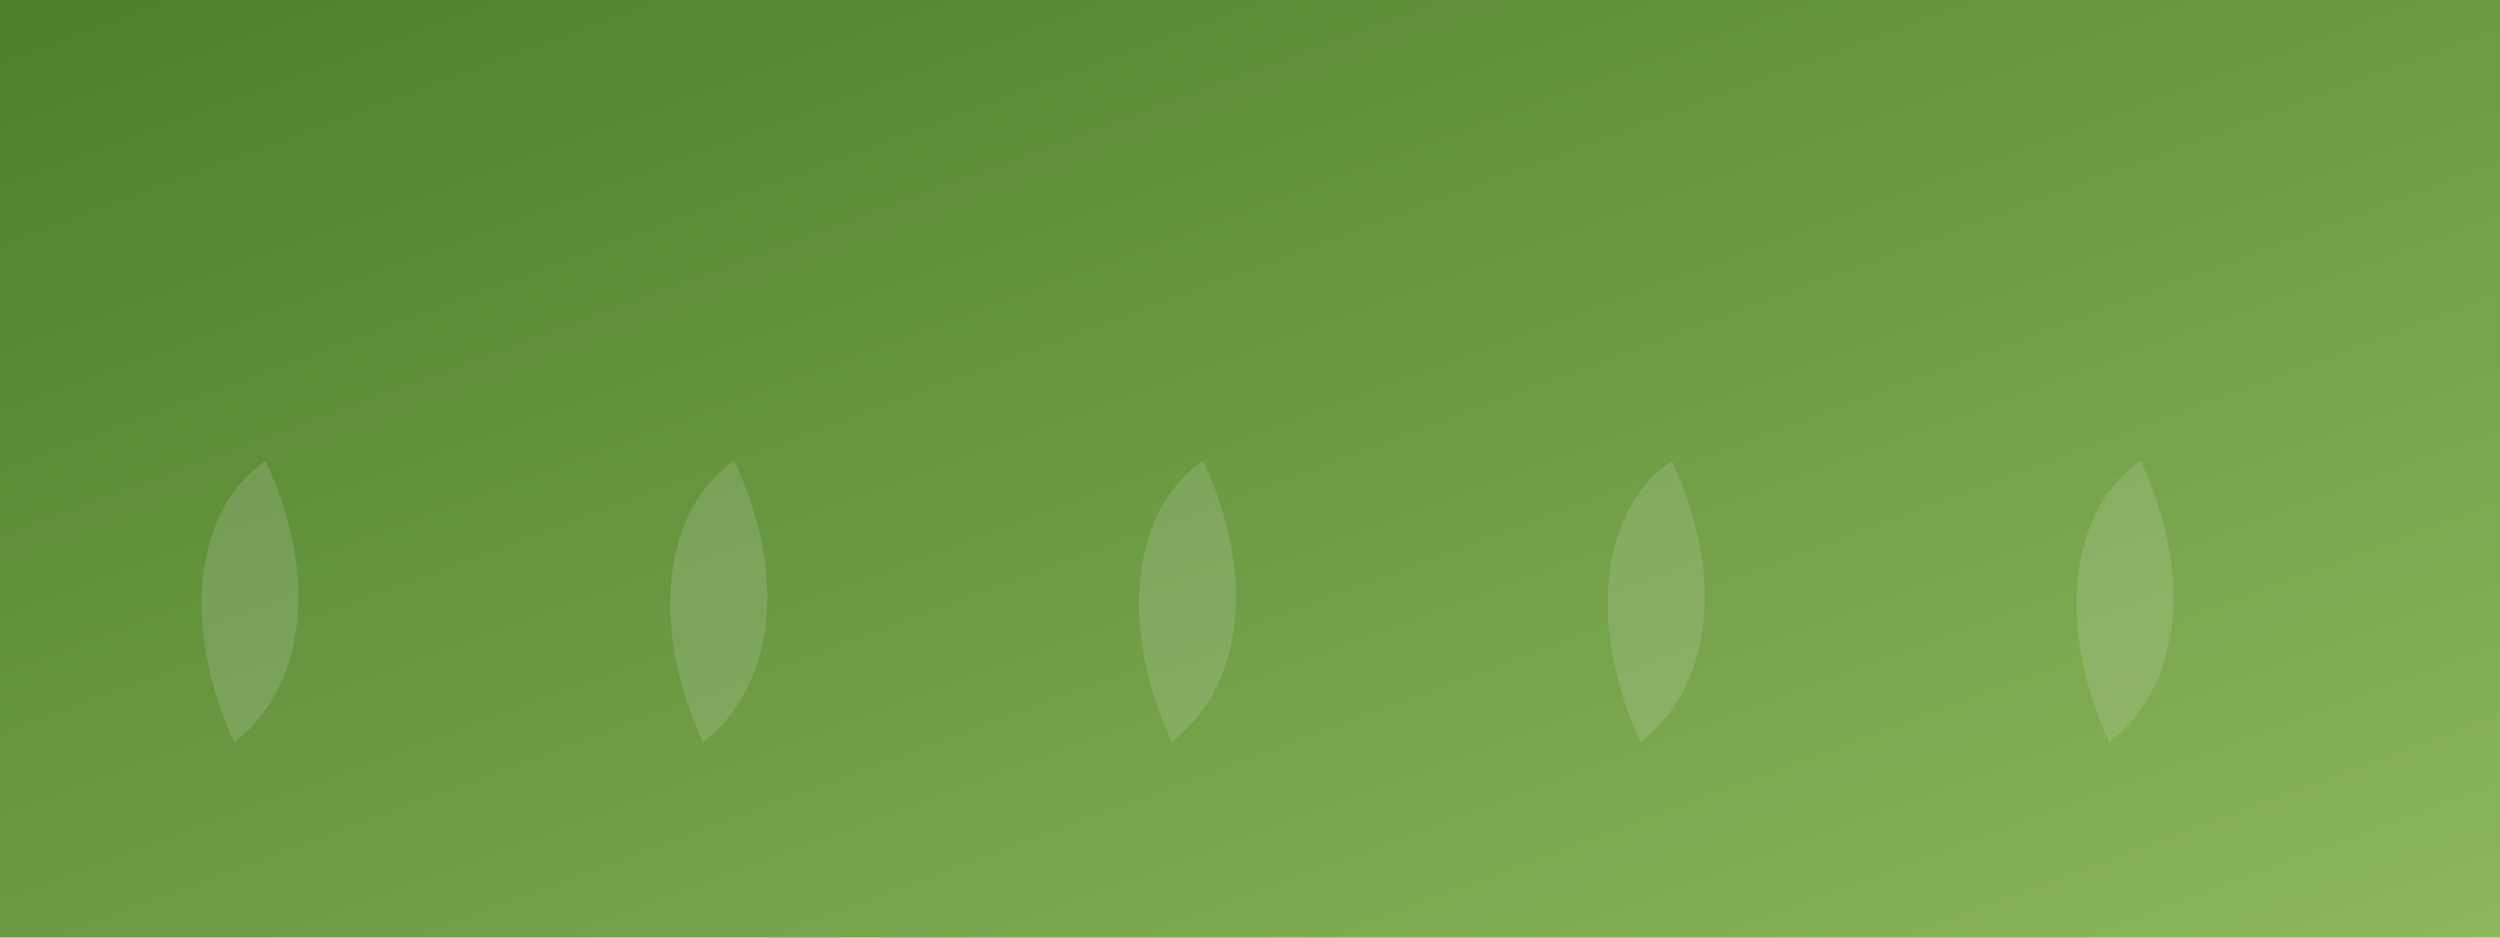
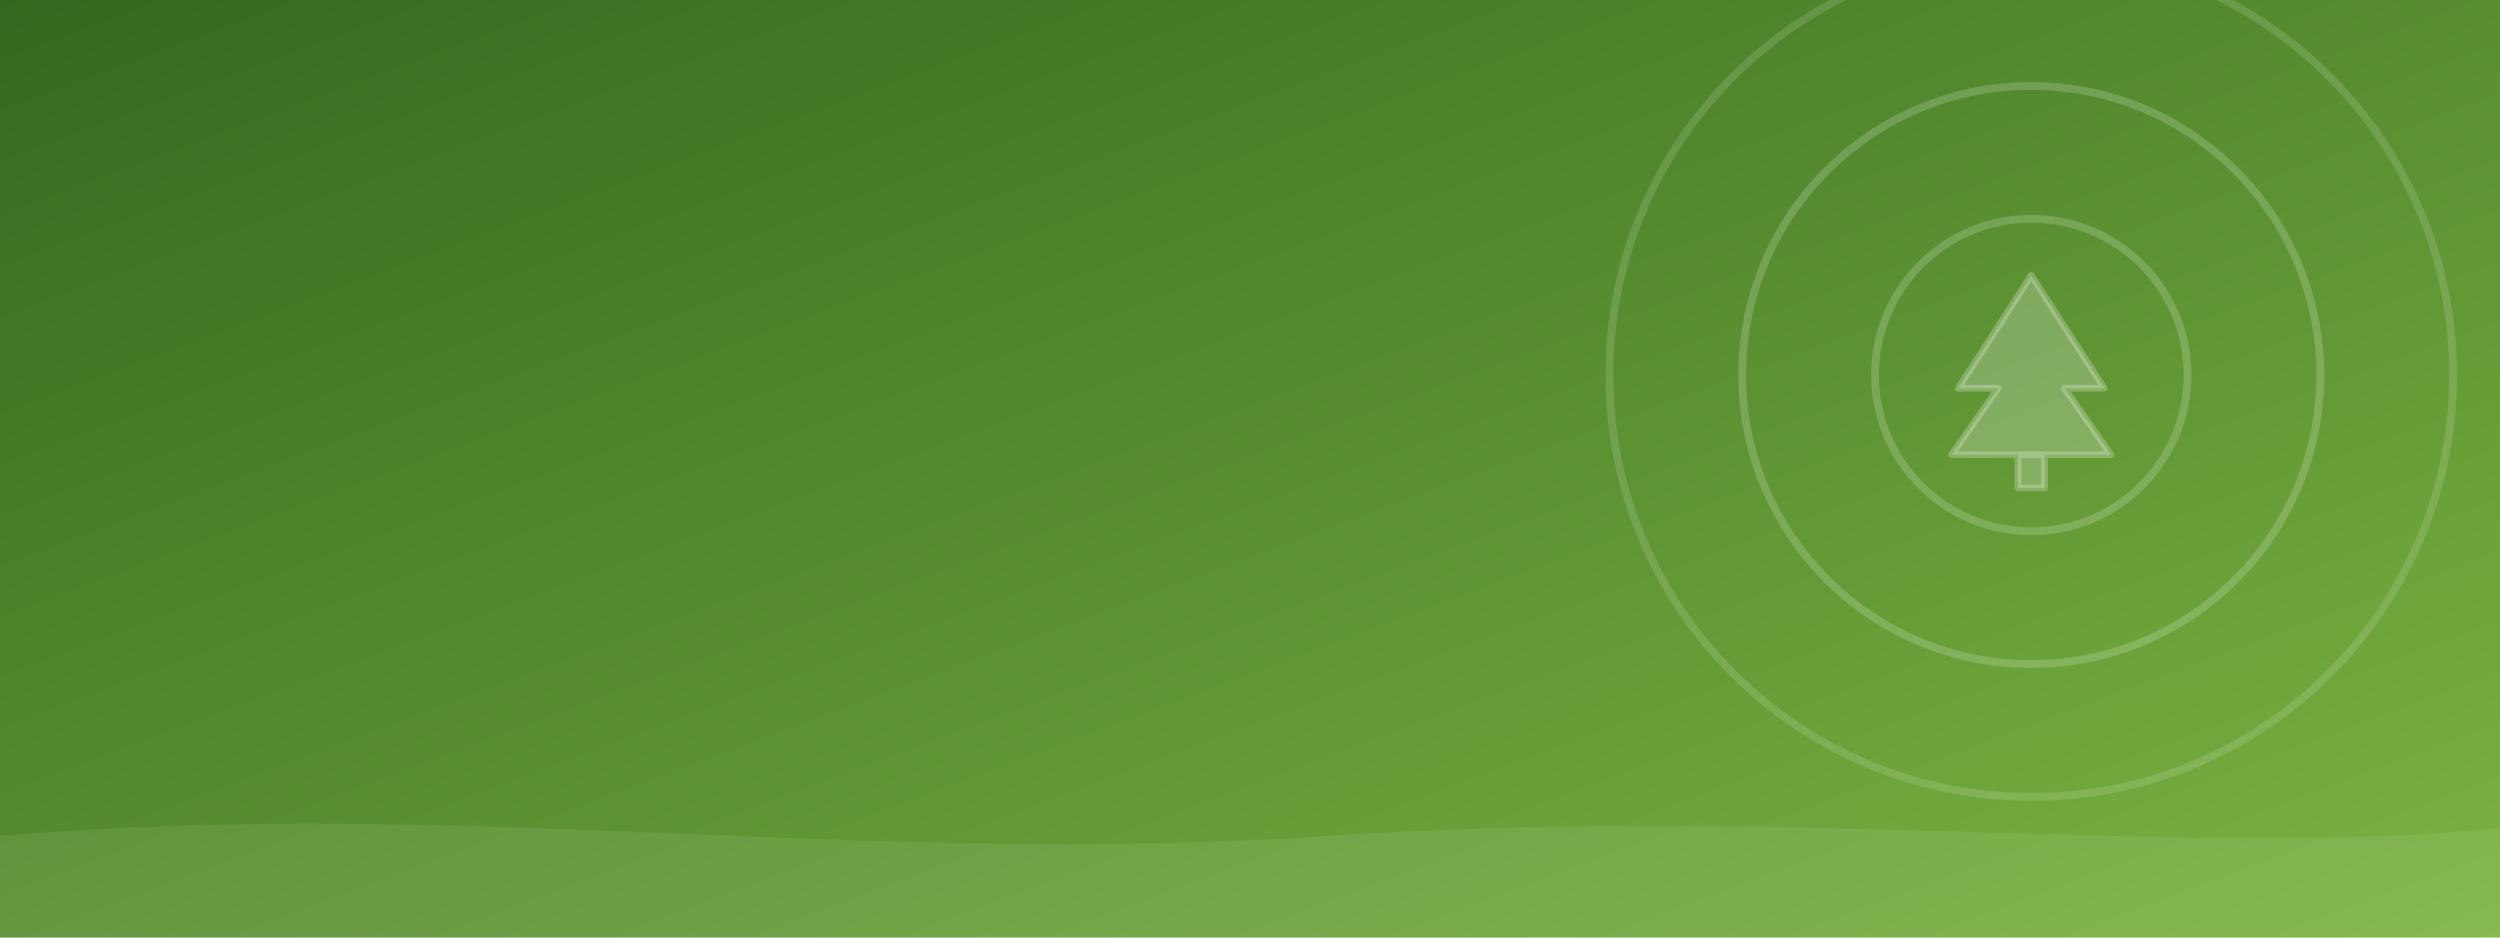
<svg xmlns="http://www.w3.org/2000/svg" viewBox="0 0 640 240" role="img" aria-label="Tree plantation">
  <defs>
    <linearGradient id="bg" x1="0" y1="0" x2="1" y2="1">
-       <stop offset="0" stop-color="#558B2F" />
-       <stop offset="1" stop-color="#9CCC65" />
+       <stop offset="0" stop-color="#33691E" />
+       <stop offset="1" stop-color="#7CB342" />
    </linearGradient>
  </defs>
  <rect width="640" height="240" fill="url(#bg)" />
-   <path d="M 60 190 C 46 160 50 130 68 118 C 82 148 78 176 60 190 Z" fill="#ffffff" opacity="0.16" />
-   <path d="M 180 190 C 166 160 170 130 188 118 C 202 148 198 176 180 190 Z" fill="#ffffff" opacity="0.16" />
-   <path d="M 300 190 C 286 160 290 130 308 118 C 322 148 318 176 300 190 Z" fill="#ffffff" opacity="0.16" />
-   <path d="M 420 190 C 406 160 410 130 428 118 C 442 148 438 176 420 190 Z" fill="#ffffff" opacity="0.16" />
-   <path d="M 540 190 C 526 160 530 130 548 118 C 562 148 558 176 540 190 Z" fill="#ffffff" opacity="0.16" />
-   <rect width="640" height="240" fill="#0e1712" opacity="0.12" />
+   <circle cx="520" cy="96" r="40" fill="none" stroke="#ffffff" stroke-opacity="0.18" stroke-width="2" />
+   <circle cx="520" cy="96" r="74" fill="none" stroke="#ffffff" stroke-opacity="0.18" stroke-width="2" />
+   <circle cx="520" cy="96" r="108" fill="none" stroke="#ffffff" stroke-opacity="0.14" stroke-width="2" />
+   <g transform="translate(520, 96) scale(0.85)" fill="#ffffff" fill-opacity="0.22" stroke="#ffffff" stroke-opacity="0.25" stroke-width="2" stroke-linejoin="round">
+     <path d="M 0 -30 L 22 4 L 10 4 L 24 24 L -24 24 L -10 4 L -22 4 Z M -4 24 L -4 34 L 4 34 L 4 24 Z" />
+   </g>
+   <path d="M 0 214 C 120 204 220 222 340 214 C 460 206 560 220 640 212 L 640 240 L 0 240 Z" fill="#ffffff" opacity="0.08" />
</svg>
